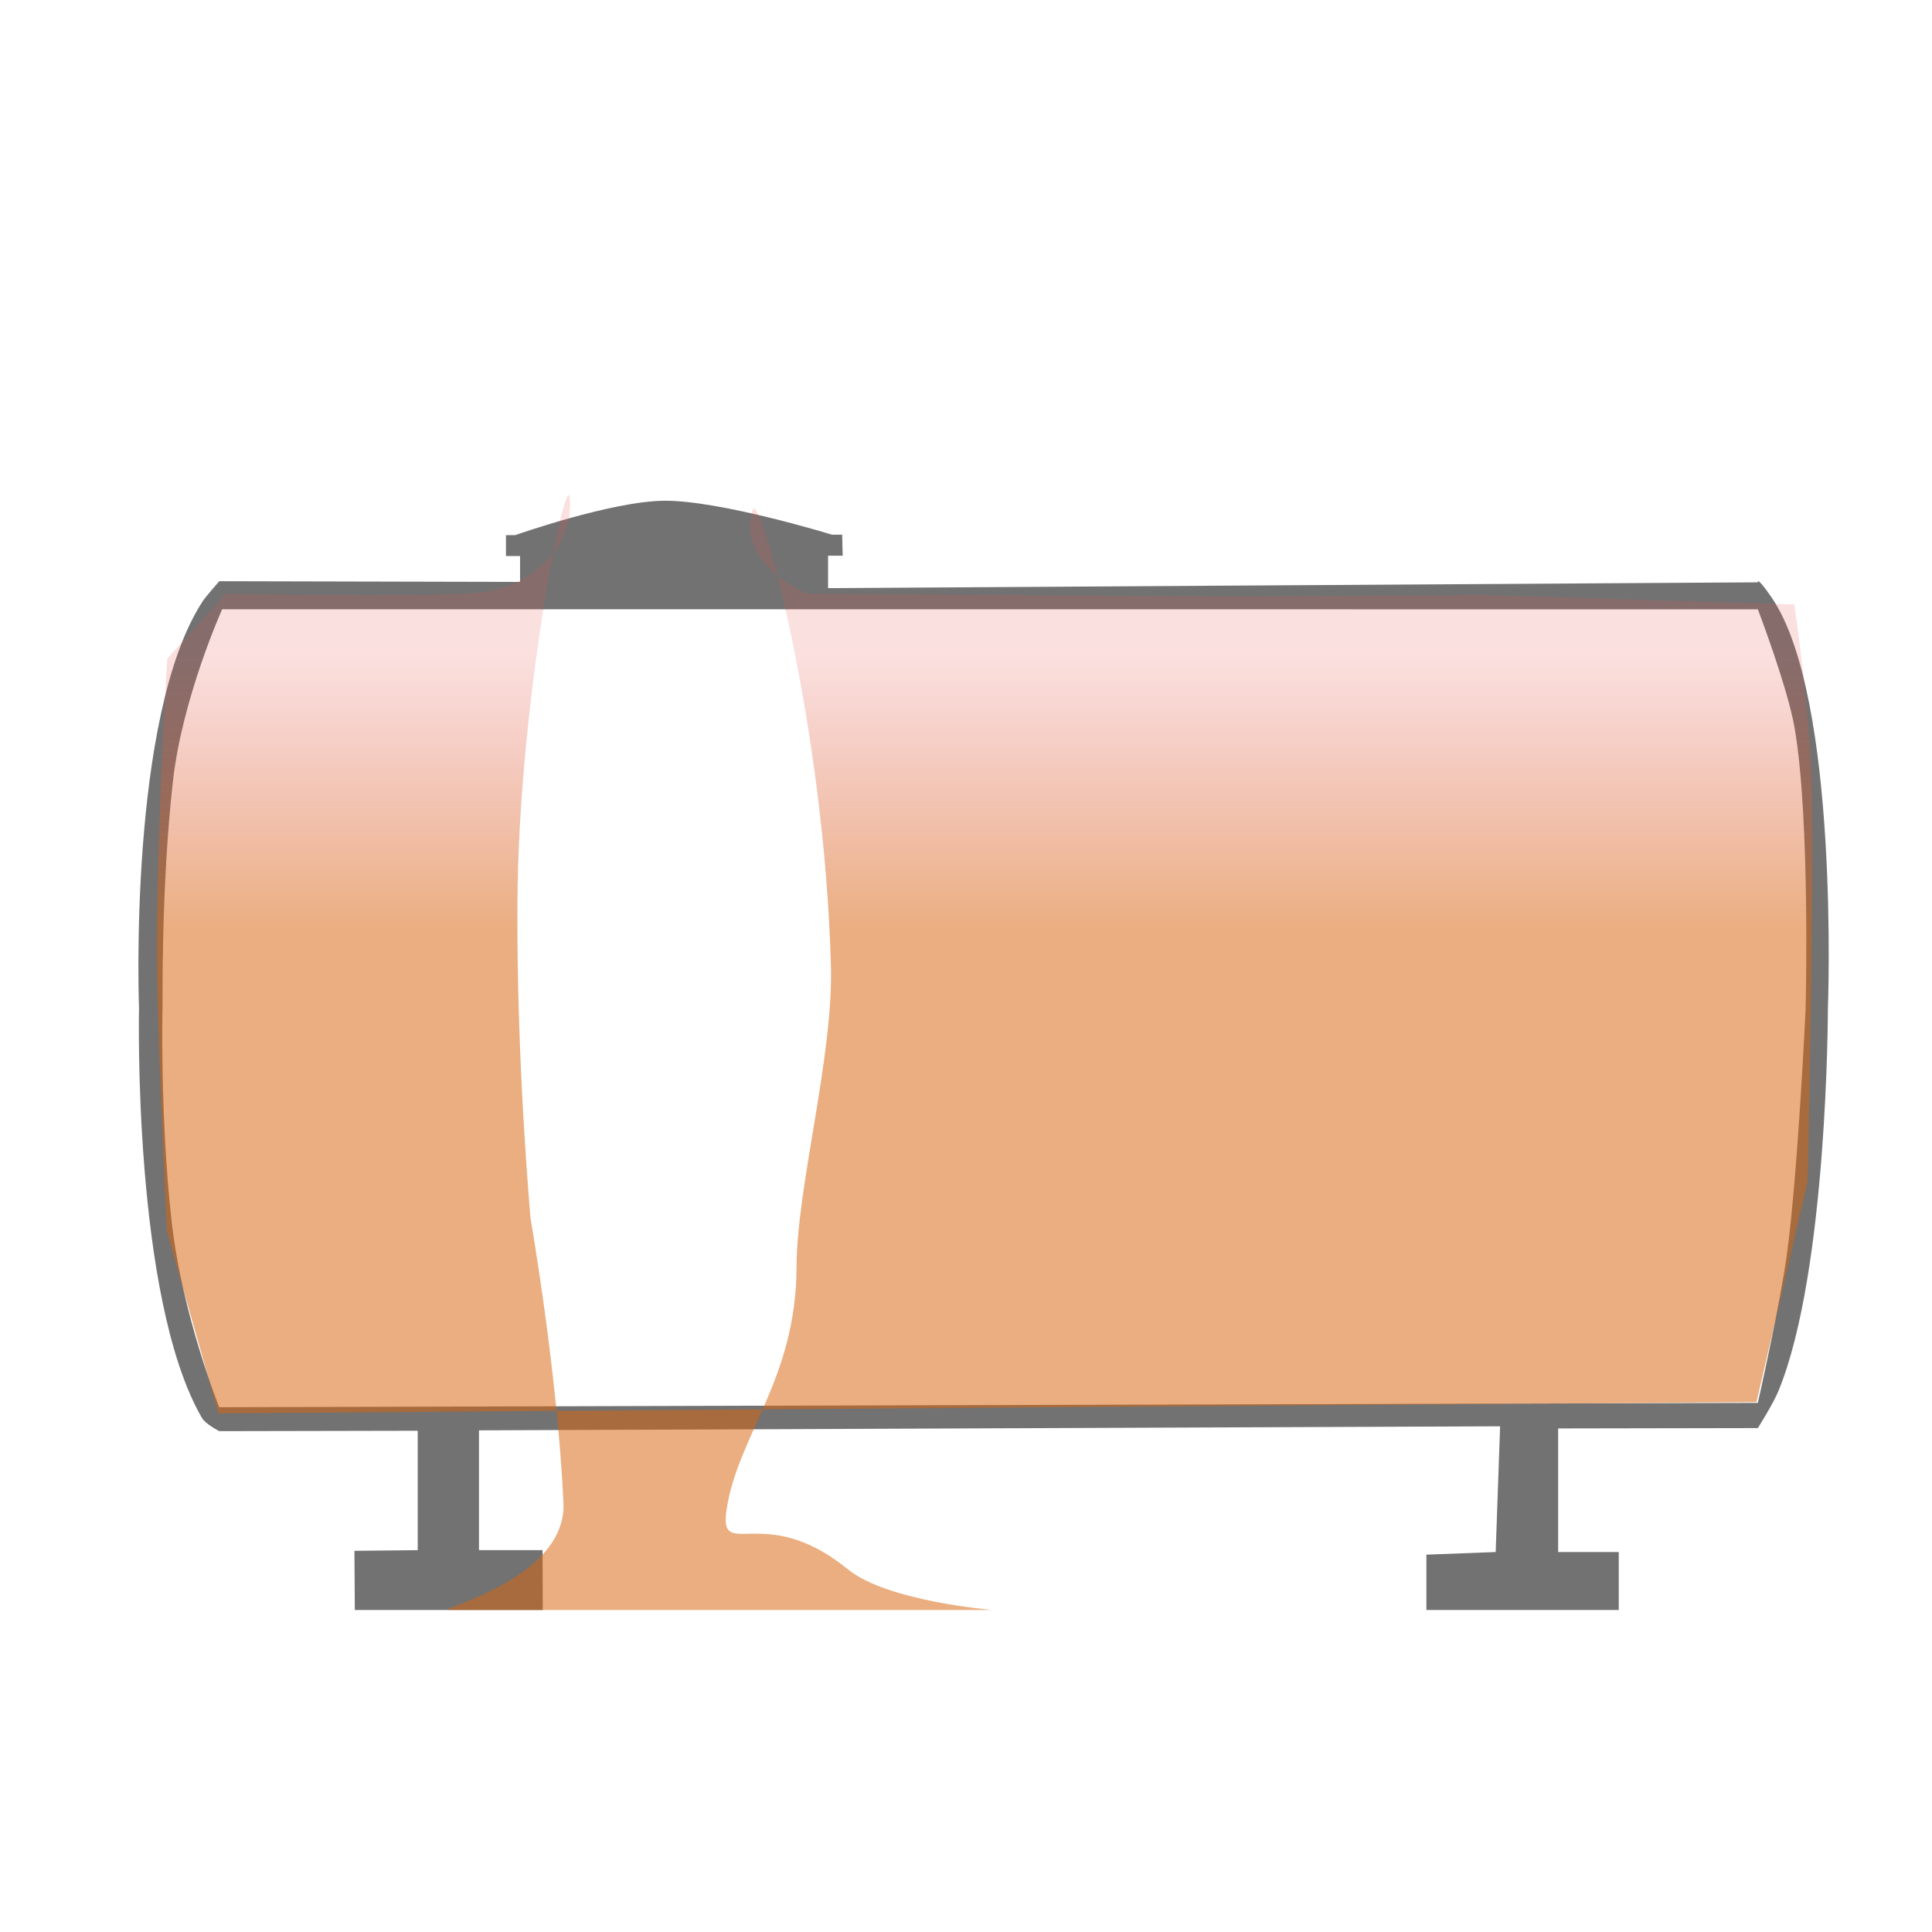
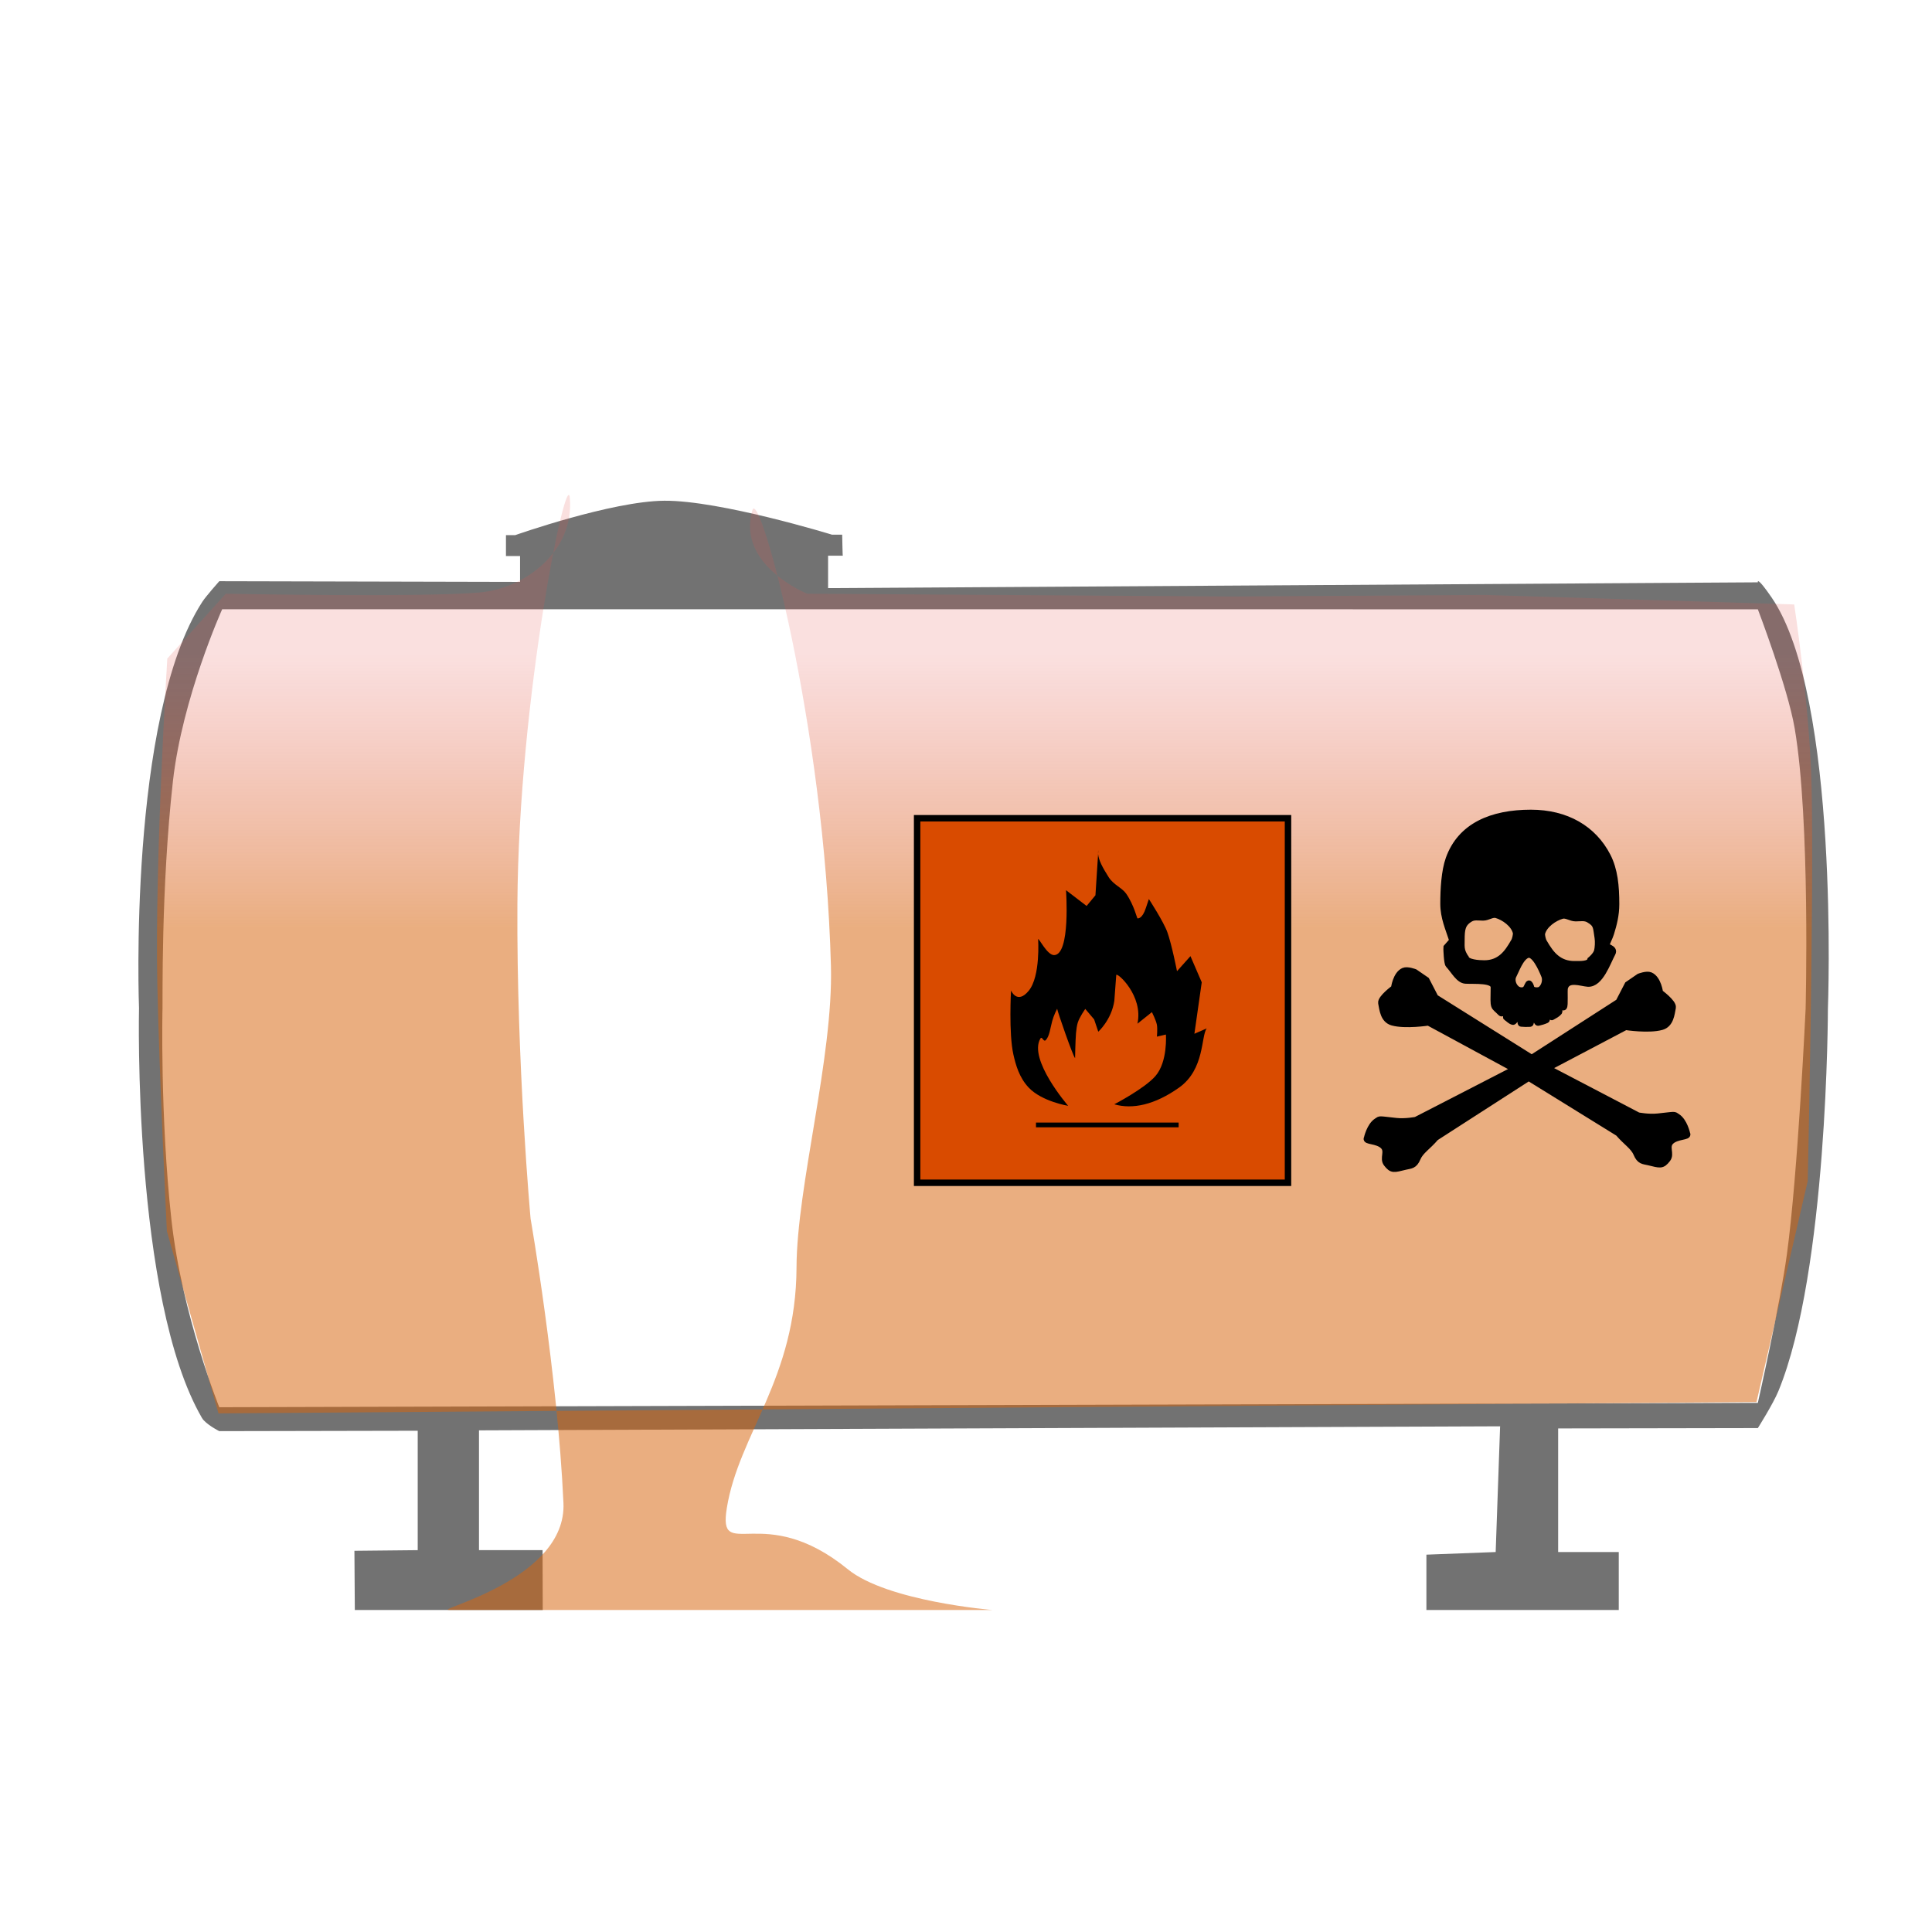
<svg xmlns="http://www.w3.org/2000/svg" viewBox="300 300 300 200" width="300px" height="300px">
  <defs>
    <pattern id="pattern-0" x="0" y="0" width="25" height="25" patternUnits="userSpaceOnUse" viewBox="0 0 100 100">
      <rect x="0" y="0" width="50" height="100" style="fill: black;" />
    </pattern>
    <linearGradient id="gradient-1" gradientUnits="userSpaceOnUse" x1="450.196" y1="347.475" x2="450.196" y2="454.973" gradientTransform="matrix(-1, 0.000001, 0, -0.393011, 901.7235, 530.4767)">
      <stop offset="0" style="stop-color: rgba(215, 101, 14, 0.953);" />
      <stop offset="1" style="stop-color: rgba(228, 83, 78, 0.33);" />
    </linearGradient>
  </defs>
  <path d="M 334.049 340.25 L 380.754 340.359 L 380.754 336.346 L 378.565 336.346 L 378.565 333.099 L 379.993 333.099 C 379.993 333.099 394.971 327.815 403.149 327.754 C 411.852 327.689 429.186 333.024 429.186 333.024 L 430.774 333.024 C 430.774 333.024 430.834 336.333 430.87 336.286 L 428.585 336.286 L 428.585 341.324 L 572.958 340.423 C 572.958 340.423 572.704 339.305 575.079 342.752 C 585.72 358.198 583.836 406.624 583.836 406.624 C 583.836 406.624 583.828 447.34 576.158 465.987 C 575.329 468.003 572.958 471.752 572.958 471.752 L 541.949 471.808 L 541.949 490.999 L 551.36 490.999 L 551.36 500 L 521.491 500 L 521.491 491.408 L 532.248 490.999 L 532.936 471.476 L 374.378 472.104 L 374.378 490.708 L 384.251 490.708 L 384.277 500 L 355.097 500 L 355.034 490.809 L 364.863 490.708 L 364.863 472.166 L 334.049 472.228 C 334.049 472.228 331.927 471.152 331.366 470.186 C 320.566 451.615 321.586 406.537 321.586 406.537 C 321.586 406.537 319.829 361.321 331.429 343.429 C 331.984 342.573 334.049 340.25 334.049 340.25 Z M 334.049 468.514 L 572.958 467.836 C 572.958 467.836 576.424 452.494 577.477 444.715 C 579.183 432.116 580.375 406.691 580.375 406.691 C 580.375 406.691 581.132 377.421 578.673 363.074 C 577.586 356.732 572.958 344.615 572.958 344.615 L 334.5 344.604 C 334.5 344.604 328.304 358.344 326.85 371.32 C 324.978 388.027 325.279 405.721 325.234 406.537 C 325.226 406.676 324.85 423.357 326.624 439.439 C 328.252 454.186 334.049 468.514 334.049 468.514 Z" style="fill: rgb(114, 114, 114);" />
  <path d="M 325.98 352.255 L 335.061 342.193 C 335.061 342.193 365.127 342.805 374.445 342.003 C 381.53 341.394 389.185 335.606 388.484 327.345 C 388.047 322.201 380.522 358.389 380.342 390.356 C 380.201 415.364 382.391 439.245 382.391 439.245 C 382.391 439.245 386.581 463.24 387.492 483.378 C 388.034 495.341 367.114 500 369.748 500 C 388.925 500 454.119 500 454.119 500 C 454.119 500 437.79 498.675 431.657 493.679 C 418.501 482.963 411.468 492.828 412.857 484.187 C 414.708 472.68 423.627 464.052 423.684 446.795 C 423.726 434.169 429.403 414.192 429.027 400 C 428.03 362.427 417.904 325.611 416.838 329.206 C 414.304 337.749 425.332 342.19 425.332 342.19 L 491.22 342.627 L 530.703 342.387 L 578.603 343.86 C 578.603 343.86 581.032 359.744 581.302 372.193 C 581.685 389.871 580.701 433.398 580.701 433.398 L 572.748 467.708 L 333.926 469.472 L 325.914 441.184 C 325.914 441.184 324.737 417.276 324.429 402.793 C 324.022 383.647 325.98 352.255 325.98 352.255 Z" style="fill-rule: evenodd; fill-opacity: 0.55; fill: url(#gradient-1);" />
  <path style="fill: rgb(216, 216, 216); stroke: rgb(0, 0, 0);" />
+   <path d="M 517.975 400.766 C 518.541 400.524 519.698 400.976 519.698 400.976 L 521.47 402.193 L 522.872 404.904 L 537.847 414.295 L 551.359 405.597 L 552.761 402.887 L 554.532 401.669 C 554.532 401.669 555.69 401.216 556.256 401.459 C 557.486 401.987 557.743 404.138 557.743 404.138 C 557.743 404.138 559.877 405.7 559.731 406.449 C 559.53 407.484 559.401 409.051 558.012 409.439 C 556.004 410 552.423 409.445 552.423 409.445 L 540.295 415.831 L 540.754 416.119 L 554.356 423.23 C 554.356 423.23 555.97 423.556 557.443 423.399 C 560.313 423.093 559.86 423.049 560.438 423.416 C 561.527 424.108 561.948 426.039 561.948 426.039 C 562.306 426.567 560.363 426.347 559.448 427.241 C 558.599 428.069 559.551 429.161 558.919 429.978 C 558.084 431.058 557.812 430.885 556.004 430.451 C 555.17 430.252 554.632 430.333 554.134 429.151 C 553.655 428.01 552.531 427.386 551.301 425.945 L 537.404 417.353 L 537.102 417.511 L 522.93 426.638 C 521.7 428.079 520.576 428.703 520.096 429.844 C 519.598 431.025 519.06 430.945 518.226 431.144 C 516.419 431.578 516.147 431.752 515.312 430.67 C 514.679 429.853 515.632 428.762 514.783 427.934 C 513.867 427.04 511.925 427.259 512.282 426.732 C 512.282 426.732 512.704 424.8 513.793 424.109 C 514.371 423.742 513.917 423.786 516.789 424.092 C 518.261 424.249 519.874 423.923 519.874 423.923 L 534.946 416.164 L 535.2 416 L 521.808 408.752 C 521.808 408.752 518.226 409.307 516.22 408.746 C 514.83 408.358 514.7 406.791 514.498 405.756 C 514.354 405.007 516.488 403.445 516.488 403.445 C 516.488 403.445 516.745 401.294 517.975 400.766 Z M 550.945 390.393 C 550.945 392.051 550.574 393.518 550.132 394.932 C 549.911 395.637 549.637 396.035 549.415 396.752 C 549.298 397.129 550.804 397.194 550.364 398.01 C 549.6 399.421 548.471 402.85 546.56 402.723 C 545.524 402.655 543.439 401.811 542.976 403.361 C 542.842 403.805 543.05 406.18 542.819 406.374 C 542.624 406.539 541.743 405.805 541.692 405.89 C 541.625 406 542.192 407.004 542.108 407.107 C 541.789 407.5 541.463 407.624 540.97 407.918 C 540.866 407.98 540.117 406.751 540.009 406.809 C 539.893 406.868 540.255 408.316 540.136 408.372 C 539.664 408.59 539.33 408.662 538.851 408.785 C 538.53 408.866 538.268 407.101 537.94 407.144 C 537.755 407.168 537.777 408.936 537.594 408.948 C 537.119 408.981 536.652 408.971 536.209 408.925 C 535.979 408.901 536.373 407.319 536.152 407.276 C 535.901 407.229 535.157 408.715 534.923 408.644 C 534.462 408.505 534.265 408.189 533.895 407.969 C 533.808 407.918 534.413 406.837 534.327 406.789 C 533.933 406.571 533.329 407.569 533.055 407.281 C 531.867 406.024 531.904 406.859 531.968 403.309 C 531.99 402.06 529.016 402.326 527.582 402.253 C 526.526 402.2 525.802 400.734 524.93 399.794 C 524.69 399.536 524.628 397.389 524.628 397.389 L 524.642 397.094 L 525.546 396.064 C 524.943 394.175 524.148 392.483 524.148 390.333 C 524.148 388.062 524.304 385.278 524.976 383.38 C 526.793 378.243 531.673 376.228 537.711 376.228 C 543.223 376.228 547.421 378.683 549.608 382.933 C 550.703 385.058 550.945 387.587 550.945 390.393 Z M 535.412 394.821 C 535.101 393.48 533.531 392.4 532.367 392.063 C 531.696 391.868 531.044 392.455 530.291 392.455 C 529.525 392.455 528.904 392.297 528.285 392.665 C 527.028 393.415 526.938 394.312 526.932 395.915 C 526.93 396.538 526.884 397.106 527.021 397.593 C 527.208 398.262 527.595 398.75 527.595 398.75 C 527.782 399.481 529.572 399.61 530.487 399.61 C 531.668 399.61 532.551 399.225 533.258 398.64 C 533.982 398.039 534.523 397.226 535.151 396.117 C 535.284 395.879 535.475 395.095 535.412 394.821 Z M 539.692 396.234 C 540.333 397.343 540.887 398.156 541.628 398.757 C 542.351 399.342 543.254 399.728 544.462 399.728 C 545.398 399.728 546.774 399.799 546.965 399.067 C 546.965 399.067 547.817 398.379 548.009 397.71 C 548.149 397.223 548.203 396.21 548.1 395.596 C 547.833 393.993 548.001 393.532 546.715 392.783 C 546.081 392.414 545.447 392.572 544.663 392.572 C 543.894 392.572 543.225 391.985 542.539 392.18 C 541.348 392.517 539.743 393.598 539.425 394.938 C 539.36 395.212 539.555 395.996 539.692 396.234 Z M 537.173 398.264 C 536.09 398.655 535.414 400.689 534.967 401.533 C 534.693 402.05 534.838 403.018 535.521 403.566 C 535.821 403.805 536.489 403.978 536.897 403.588 C 537.156 403.342 537.314 402.604 537.464 402.765 C 537.745 403.068 537.732 403.45 537.799 403.524 C 538.145 403.913 538.988 403.864 539.257 403.65 C 539.879 403.155 540.081 402.164 539.83 401.533 C 539.376 400.395 538.255 397.873 537.173 398.264 Z" style="stroke: rgb(0, 0, 0);" />
+   <g transform="matrix(1, 0, 0, 1, 20.19, 9.094526)">
+     <rect x="422.22" y="367.962" width="57.59" height="56.605" style="fill: rgb(217, 75, 0); stroke: rgb(0, 0, 0);" />
+     <path d="M 440.678 415.214 L 462.828 415.214 L 462.828 415.952 L 440.678 415.952 Z M 441.007 386.72 C 441.165 386.62 442.43 389.227 443.487 389.214 C 446.073 389.182 445.341 379.134 445.341 379.134 L 448.538 381.583 L 449.91 379.922 L 450.324 373.501 C 450.39 374.433 451 375.596 451.962 377.111 C 452.721 378.307 454.043 378.757 454.678 379.671 C 455.93 381.474 456.393 383.655 456.449 383.51 C 456.449 383.51 457.178 383.669 457.75 381.864 C 457.894 381.41 458.207 380.51 458.207 380.51 C 458.207 380.51 460.504 384.04 461.081 385.669 C 461.774 387.624 462.574 391.71 462.574 391.71 L 464.663 389.376 L 466.416 393.436 L 465.275 401.429 L 467.188 400.595 C 466.286 401.778 466.9 406.94 462.906 409.78 C 459.119 412.473 455.646 413.199 452.834 412.38 C 452.834 412.38 457.532 409.944 459.226 407.993 C 461.163 405.762 460.85 401.549 460.85 401.549 L 459.456 401.874 C 459.456 401.874 459.568 400.65 459.45 400.025 C 459.319 399.331 458.679 398.068 458.679 398.068 L 456.43 399.866 C 457.383 395.551 453.314 391.89 453.141 392.293 L 452.842 396.318 C 452.399 399.271 450.351 401.11 450.351 401.11 L 449.706 399.194 L 448.329 397.57 C 448.329 397.57 447.435 398.835 447.16 399.715 C 447.032 400.126 446.928 400.876 446.893 401.305 C 446.786 402.605 446.75 405.216 446.75 405.216 C 446.394 404.858 443.996 397.919 443.962 397.542 C 443.9 397.661 443.443 398.548 443.196 399.453 C 442.889 400.579 442.784 401.785 442.203 402.409 C 441.841 402.797 441.627 401.72 441.359 402.175 C 439.448 405.419 445.673 412.615 445.673 412.615 C 445.673 412.615 441.61 411.964 439.547 409.788 C 438.068 408.228 437.528 406.241 437.17 404.655 C 436.426 401.357 436.802 394.712 436.802 394.712 C 436.802 394.712 437.745 396.944 439.547 394.755 C 441.406 392.496 441.007 386.72 441.007 386.72 Z M 450.324 373.501 C 450.309 373.294 450.321 373.099 450.362 372.914 Z" />
+   </g>
</svg>
